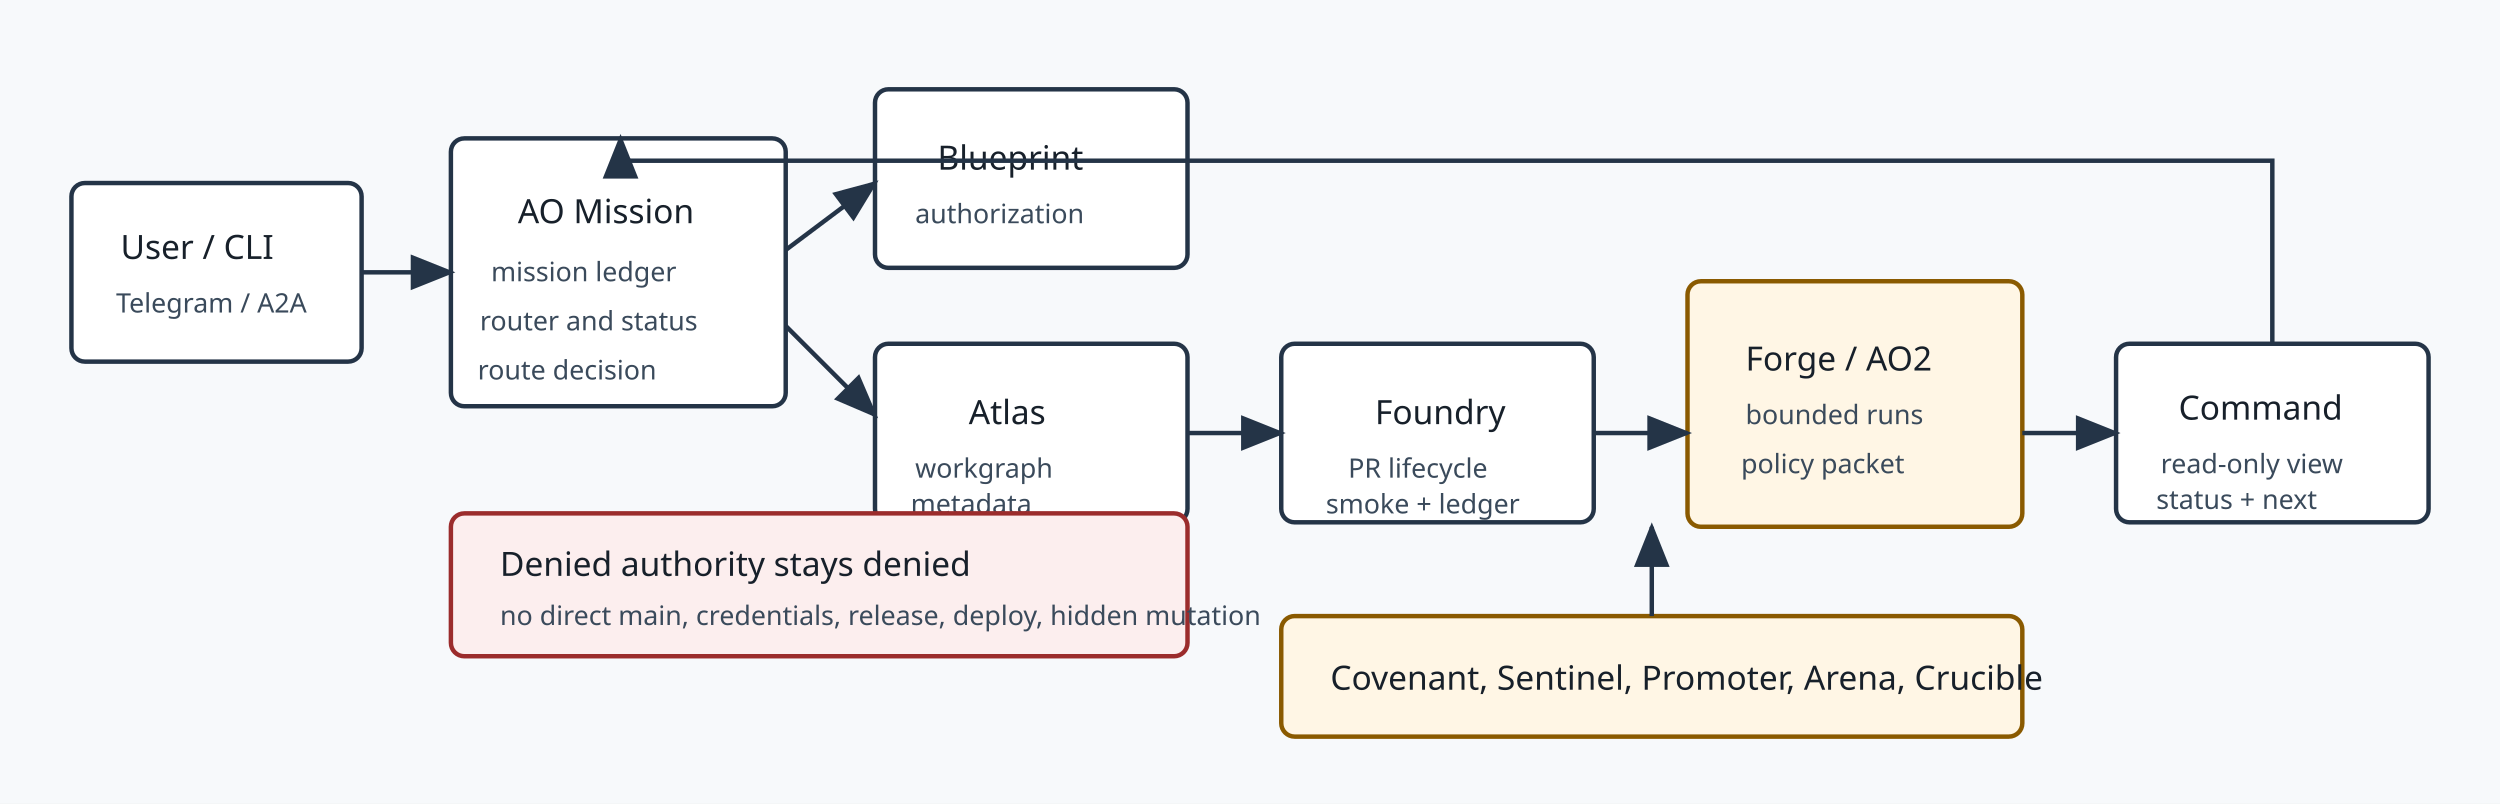
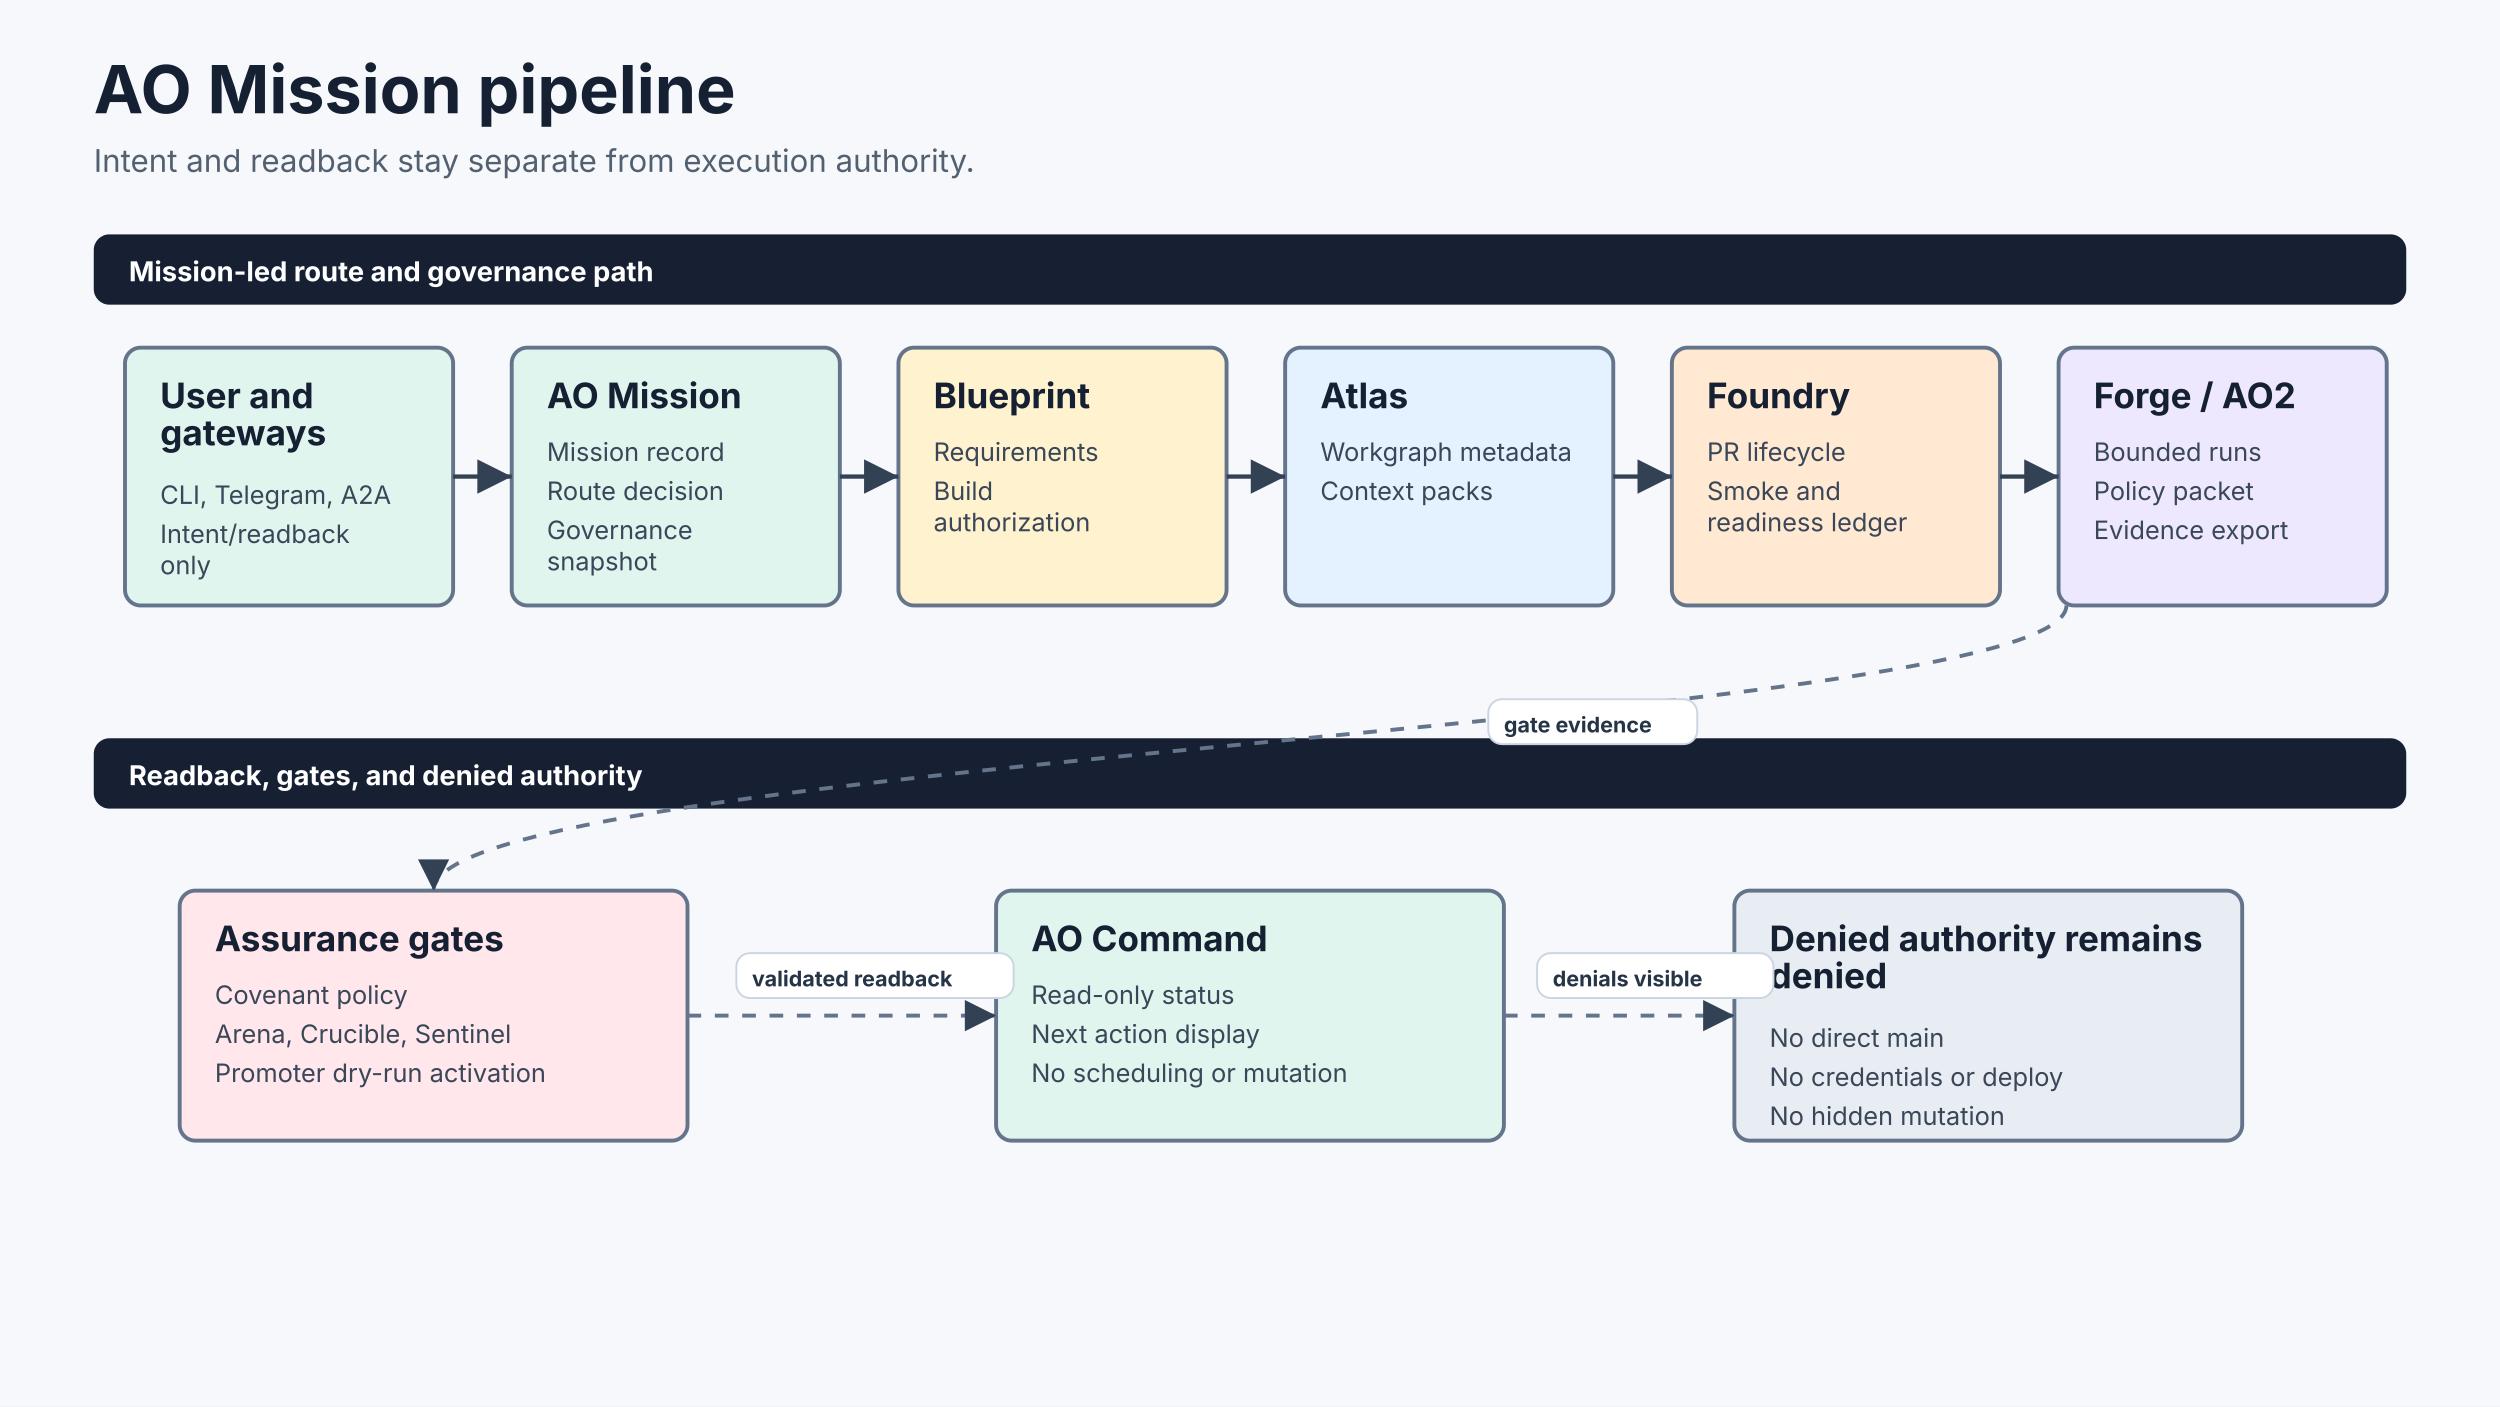
- <svg xmlns="http://www.w3.org/2000/svg" width="1120" height="360" viewBox="0 0 1120 360" role="img" aria-labelledby="title desc">
-   <rect width="1120" height="360" fill="#f7f9fb" />
-   <style>
-     .box { fill: #ffffff; stroke: #243447; stroke-width: 2; rx: 6; }
-     .guard { fill: #fff6e5; stroke: #8a5a00; stroke-width: 2; rx: 6; }
-     .deny { fill: #fceeee; stroke: #9b2c2c; stroke-width: 2; rx: 6; }
-     .text { font: 15px sans-serif; fill: #17202a; }
-     .small { font: 12px sans-serif; fill: #3a4a5b; }
-     .arrow { stroke: #243447; stroke-width: 2; fill: none; marker-end: url(#arrow); }
-   </style>
+ <svg xmlns="http://www.w3.org/2000/svg" width="1280" height="720" viewBox="0 0 1280 720" role="img" aria-labelledby="title desc">
  <defs>
-     <marker id="arrow" markerWidth="10" markerHeight="8" refX="9" refY="4" orient="auto">
-       <path d="M0,0 L10,4 L0,8 Z" fill="#243447" />
+     <marker id="arrow" markerWidth="12" markerHeight="12" refX="10" refY="6" orient="auto">
+       <path d="M2,2 L10,6 L2,10 Z" fill="#334155" />
    </marker>
+     <style>
+       .bg { fill: #f6f8fb; }
+       .title { font: 700 34px Inter, Arial, sans-serif; fill: #162033; }
+       .subtitle { font: 400 16px Inter, Arial, sans-serif; fill: #526070; }
+       .band { rx: 8; }
+       .bandText { font: 700 14px Inter, Arial, sans-serif; fill: #ffffff; letter-spacing: 0; }
+       .card { stroke-width: 2; rx: 8; }
+       .note { stroke-width: 1.6; rx: 8; }
+       .cardTitle { font: 700 18px Inter, Arial, sans-serif; fill: #162033; }
+       .body { font: 500 15px Inter, Arial, sans-serif; fill: #162033; }
+       .small { font: 400 13px Inter, Arial, sans-serif; fill: #3a4758; }
+       .smallStrong { font: 700 13px Inter, Arial, sans-serif; fill: #253244; }
+       .label { font: 700 11px Inter, Arial, sans-serif; fill: #263447; }
+       .chip { fill: #ffffff; stroke: #cbd5e1; stroke-width: 1; rx: 7; }
+       .arrow { stroke: #334155; stroke-width: 2.2; fill: none; marker-end: url(#arrow); }
+       .dash { stroke: #64748b; stroke-width: 2; stroke-dasharray: 7 7; fill: none; marker-end: url(#arrow); }
+       .soft { stroke: #94a3b8; stroke-width: 1.7; fill: none; marker-end: url(#arrow); }
+       .cell { stroke: #cbd5e1; stroke-width: 1.4; }
+       .cellHead { font: 700 14px Inter, Arial, sans-serif; fill: #162033; }
+       .cellText { font: 400 12px Inter, Arial, sans-serif; fill: #39485a; }
+     </style>
  </defs>
-   <rect class="box" x="32" y="82" width="130" height="80" />
-   <text class="text" x="54" y="116">User / CLI</text>
-   <text class="small" x="52" y="140">Telegram / A2A</text>
-   <rect class="box" x="202" y="62" width="150" height="120" />
-   <text class="text" x="232" y="100">AO Mission</text>
-   <text class="small" x="220" y="126">mission ledger</text>
-   <text class="small" x="215" y="148">router and status</text>
-   <text class="small" x="214" y="170">route decision</text>
-   <rect class="box" x="392" y="40" width="140" height="80" />
-   <text class="text" x="420" y="76">Blueprint</text>
-   <text class="small" x="410" y="100">authorization</text>
-   <rect class="box" x="392" y="154" width="140" height="80" />
-   <text class="text" x="434" y="190">Atlas</text>
-   <text class="small" x="410" y="214">workgraph</text>
-   <text class="small" x="408" y="230">metadata</text>
-   <rect class="box" x="574" y="154" width="140" height="80" />
-   <text class="text" x="616" y="190">Foundry</text>
-   <text class="small" x="604" y="214">PR lifecycle</text>
-   <text class="small" x="594" y="230">smoke + ledger</text>
-   <rect class="guard" x="756" y="126" width="150" height="110" />
-   <text class="text" x="782" y="166">Forge / AO2</text>
-   <text class="small" x="782" y="190">bounded runs</text>
-   <text class="small" x="780" y="212">policy packet</text>
-   <rect class="guard" x="574" y="276" width="332" height="54" />
-   <text class="text" x="596" y="309">Covenant, Sentinel, Promoter, Arena, Crucible</text>
-   <rect class="box" x="948" y="154" width="140" height="80" />
-   <text class="text" x="976" y="188">Command</text>
-   <text class="small" x="968" y="212">read-only view</text>
-   <text class="small" x="966" y="228">status + next</text>
-   <rect class="deny" x="202" y="230" width="330" height="64" />
-   <text class="text" x="224" y="258">Denied authority stays denied</text>
-   <text class="small" x="224" y="280">no direct main, credentials, release, deploy, hidden mutation</text>
-   <path class="arrow" d="M162 122 H202" />
-   <path class="arrow" d="M352 112 L392 82" />
-   <path class="arrow" d="M352 146 L392 186" />
-   <path class="arrow" d="M532 194 H574" />
-   <path class="arrow" d="M714 194 H756" />
-   <path class="arrow" d="M906 194 H948" />
-   <path class="arrow" d="M1018 154 V72 H278 V62" />
-   <path class="arrow" d="M740 276 V236" />
+   <rect class="bg" width="1280" height="720" />
+   <text class="title" x="48" y="58">AO Mission pipeline</text>
+   <text class="subtitle" x="48" y="88">Intent and readback stay separate from execution authority.</text>
+   <rect class="band" x="48" y="120" width="1184" height="36" fill="#172033" />
+   <text class="bandText" x="66" y="144">Mission-led route and governance path</text>
+   <rect class="card" x="64" y="178" width="168" height="132" fill="#e1f5ef" stroke="#64748b" />
+   <text class="cardTitle" x="82" y="209">
+     <tspan x="82" dy="0">User and</tspan>
+     <tspan x="82" dy="19">gateways</tspan>
+   </text>
+   <text class="small" x="82" y="258">CLI, Telegram, A2A</text>
+   <text class="small" x="82" y="278">
+     <tspan x="82" dy="0">Intent/readback</tspan>
+     <tspan x="82" dy="16">only</tspan>
+   </text>
+   <rect class="card" x="262" y="178" width="168" height="132" fill="#e1f5ef" stroke="#64748b" />
+   <text class="cardTitle" x="280" y="209">AO Mission</text>
+   <text class="small" x="280" y="236">Mission record</text>
+   <text class="small" x="280" y="256">Route decision</text>
+   <text class="small" x="280" y="276">
+     <tspan x="280" dy="0">Governance</tspan>
+     <tspan x="280" dy="16">snapshot</tspan>
+   </text>
+   <path class="arrow" d="M232 244 L262 244" />
+   <rect class="card" x="460" y="178" width="168" height="132" fill="#fff2cf" stroke="#64748b" />
+   <text class="cardTitle" x="478" y="209">Blueprint</text>
+   <text class="small" x="478" y="236">Requirements</text>
+   <text class="small" x="478" y="256">
+     <tspan x="478" dy="0">Build</tspan>
+     <tspan x="478" dy="16">authorization</tspan>
+   </text>
+   <path class="arrow" d="M430 244 L460 244" />
+   <rect class="card" x="658" y="178" width="168" height="132" fill="#e4f1ff" stroke="#64748b" />
+   <text class="cardTitle" x="676" y="209">Atlas</text>
+   <text class="small" x="676" y="236">Workgraph metadata</text>
+   <text class="small" x="676" y="256">Context packs</text>
+   <path class="arrow" d="M628 244 L658 244" />
+   <rect class="card" x="856" y="178" width="168" height="132" fill="#ffe9d2" stroke="#64748b" />
+   <text class="cardTitle" x="874" y="209">Foundry</text>
+   <text class="small" x="874" y="236">PR lifecycle</text>
+   <text class="small" x="874" y="256">
+     <tspan x="874" dy="0">Smoke and</tspan>
+     <tspan x="874" dy="16">readiness ledger</tspan>
+   </text>
+   <path class="arrow" d="M826 244 L856 244" />
+   <rect class="card" x="1054" y="178" width="168" height="132" fill="#eee8ff" stroke="#64748b" />
+   <text class="cardTitle" x="1072" y="209">Forge / AO2</text>
+   <text class="small" x="1072" y="236">Bounded runs</text>
+   <text class="small" x="1072" y="256">Policy packet</text>
+   <text class="small" x="1072" y="276">Evidence export</text>
+   <path class="arrow" d="M1024 244 L1054 244" />
+   <rect class="band" x="48" y="378" width="1184" height="36" fill="#172033" />
+   <text class="bandText" x="66" y="402">Readback, gates, and denied authority</text>
+   <rect class="card" x="92" y="456" width="260" height="128" fill="#ffe7ec" stroke="#64748b" />
+   <text class="cardTitle" x="110" y="487">Assurance gates</text>
+   <text class="small" x="110" y="514">Covenant policy</text>
+   <text class="small" x="110" y="534">Arena, Crucible, Sentinel</text>
+   <text class="small" x="110" y="554">Promoter dry-run activation</text>
+   <rect class="card" x="510" y="456" width="260" height="128" fill="#e1f5ef" stroke="#64748b" />
+   <text class="cardTitle" x="528" y="487">AO Command</text>
+   <text class="small" x="528" y="514">Read-only status</text>
+   <text class="small" x="528" y="534">Next action display</text>
+   <text class="small" x="528" y="554">No scheduling or mutation</text>
+   <rect class="card" x="888" y="456" width="260" height="128" fill="#e8edf3" stroke="#64748b" />
+   <text class="cardTitle" x="906" y="487">
+     <tspan x="906" dy="0">Denied authority remains</tspan>
+     <tspan x="906" dy="19">denied</tspan>
+   </text>
+   <text class="small" x="906" y="536">No direct main</text>
+   <text class="small" x="906" y="556">No credentials or deploy</text>
+   <text class="small" x="906" y="576">No hidden mutation</text>
+   <path class="dash" d="M1058 310 C1058 372 222 388 222 456" />
+   <rect class="chip" x="762" y="358" width="107" height="23" />
+   <text class="label" x="770" y="375">gate evidence</text>
+   <path class="dash" d="M352 520 L510 520" />
+   <rect class="chip" x="377" y="488" width="142" height="23" />
+   <text class="label" x="385" y="505">validated readback</text>
+   <path class="dash" d="M770 520 L888 520" />
+   <rect class="chip" x="787" y="488" width="121" height="23" />
+   <text class="label" x="795" y="505">denials visible</text>
</svg>
